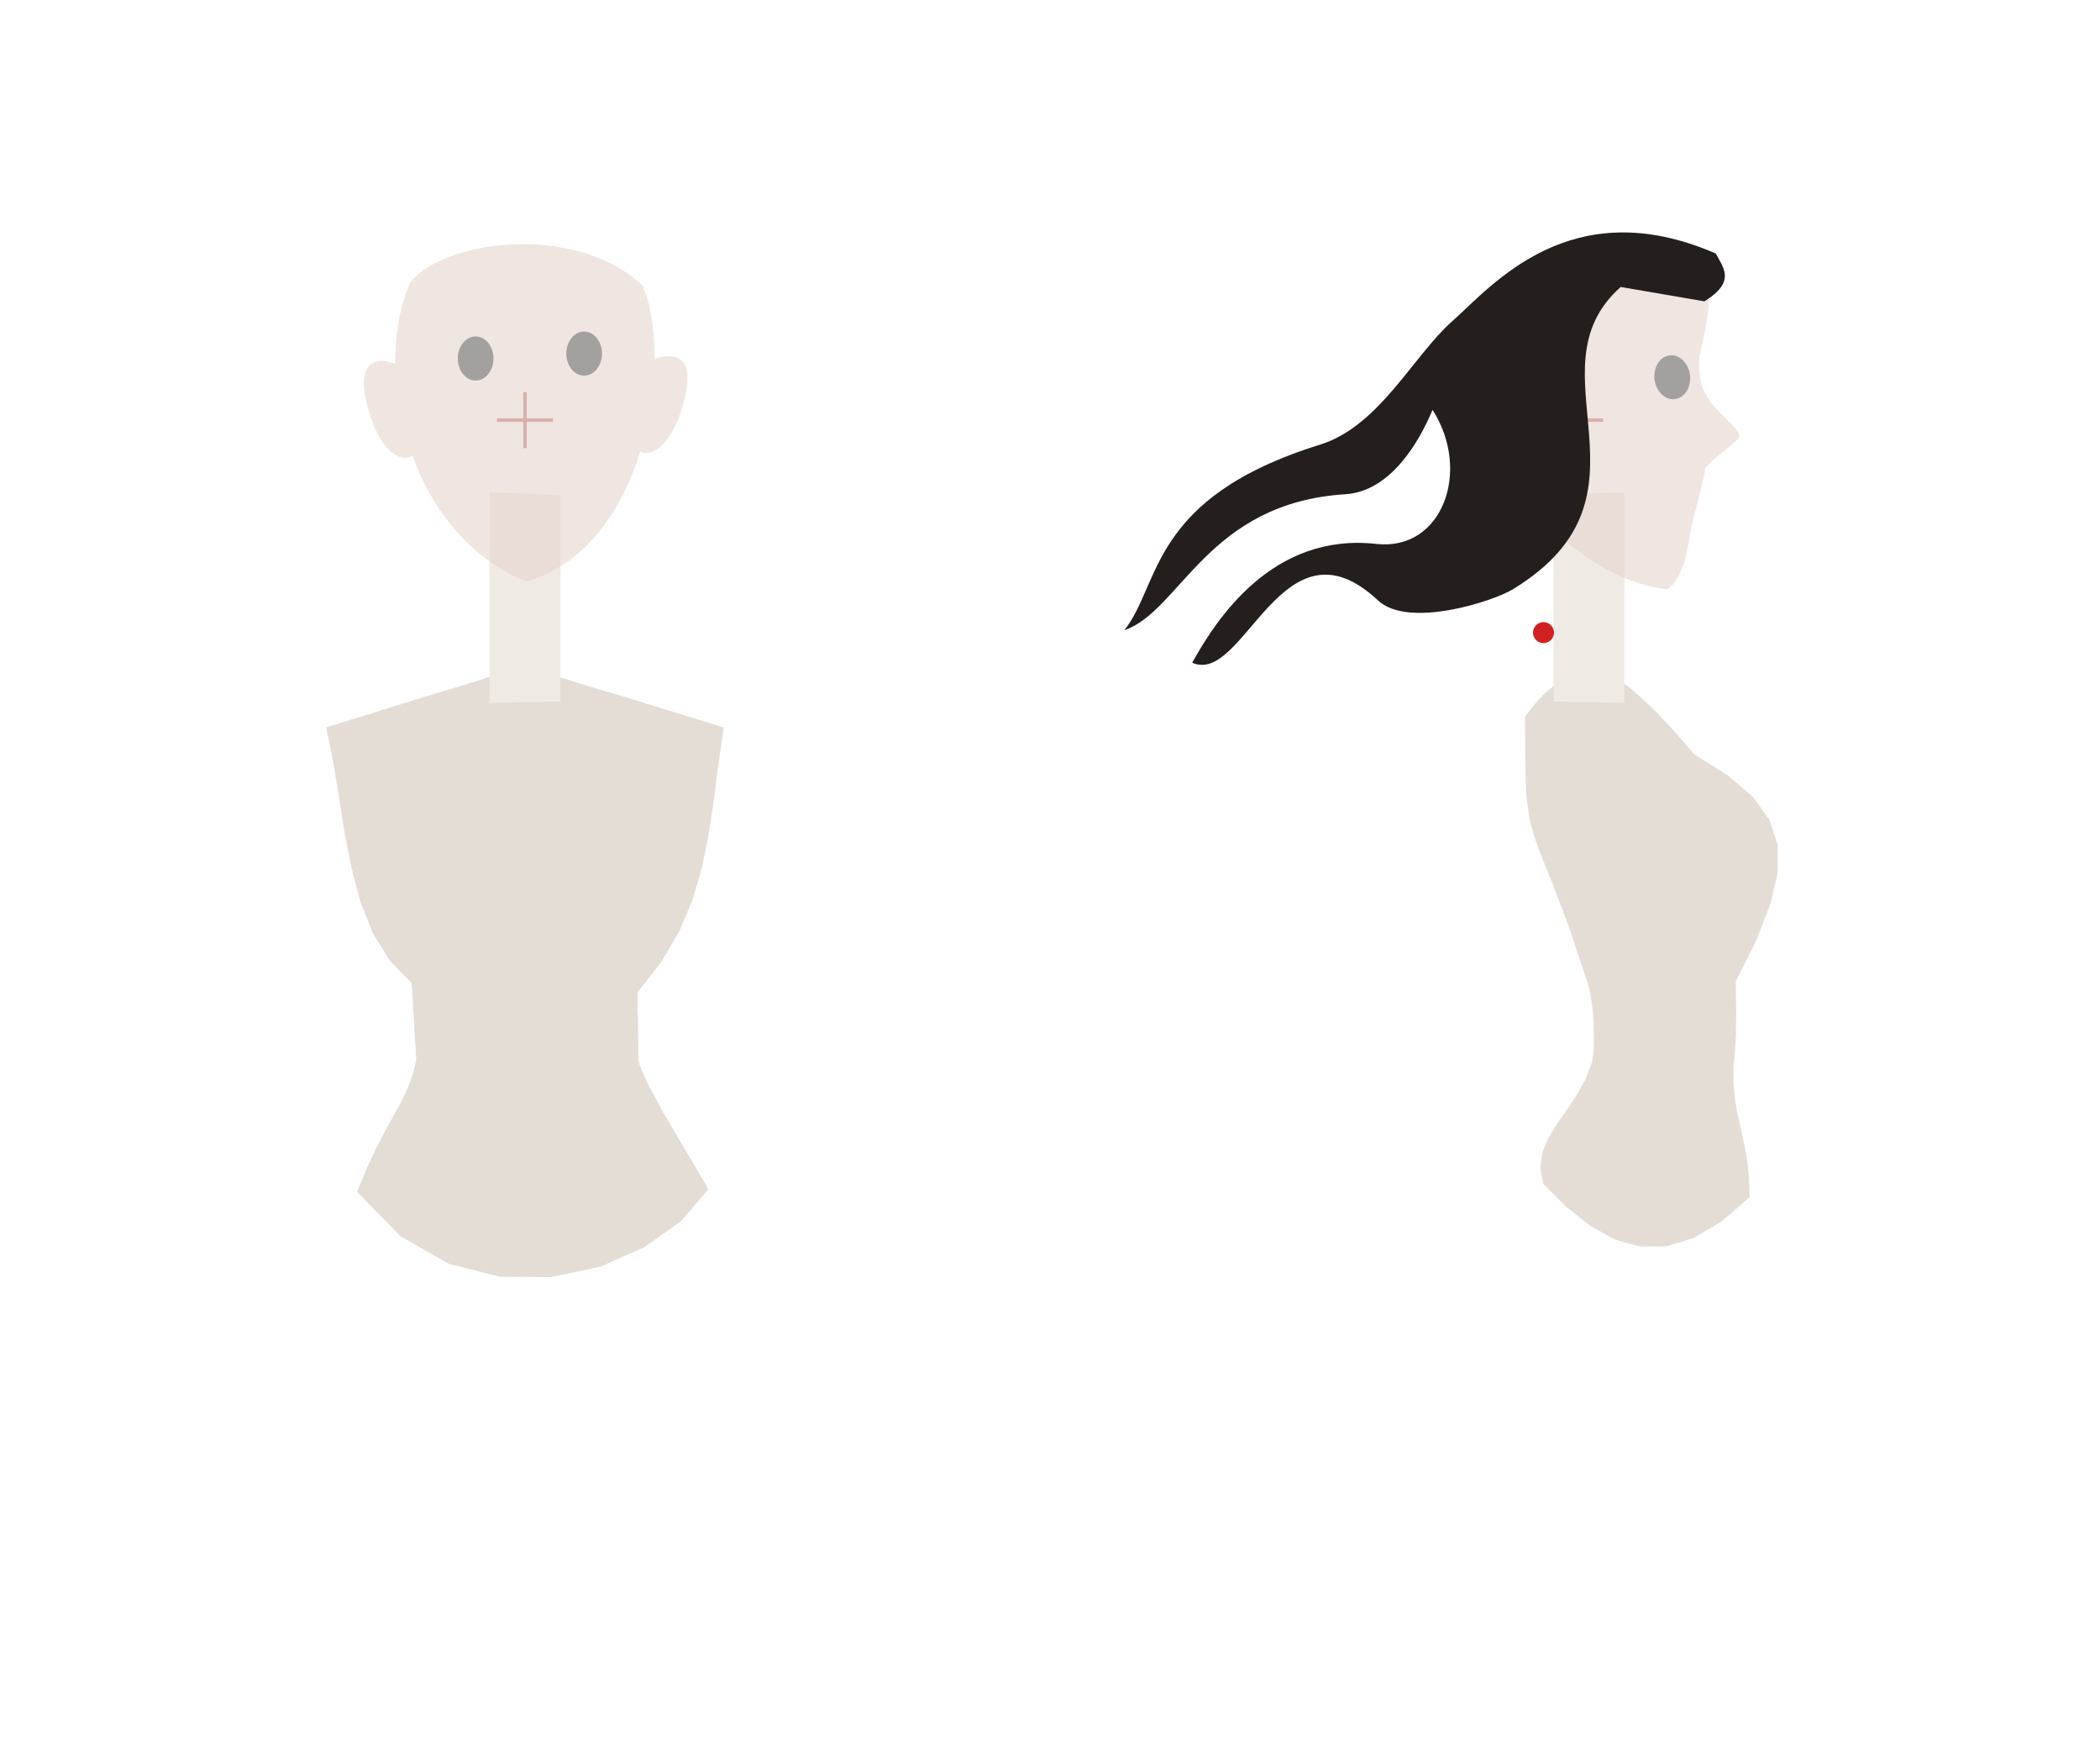
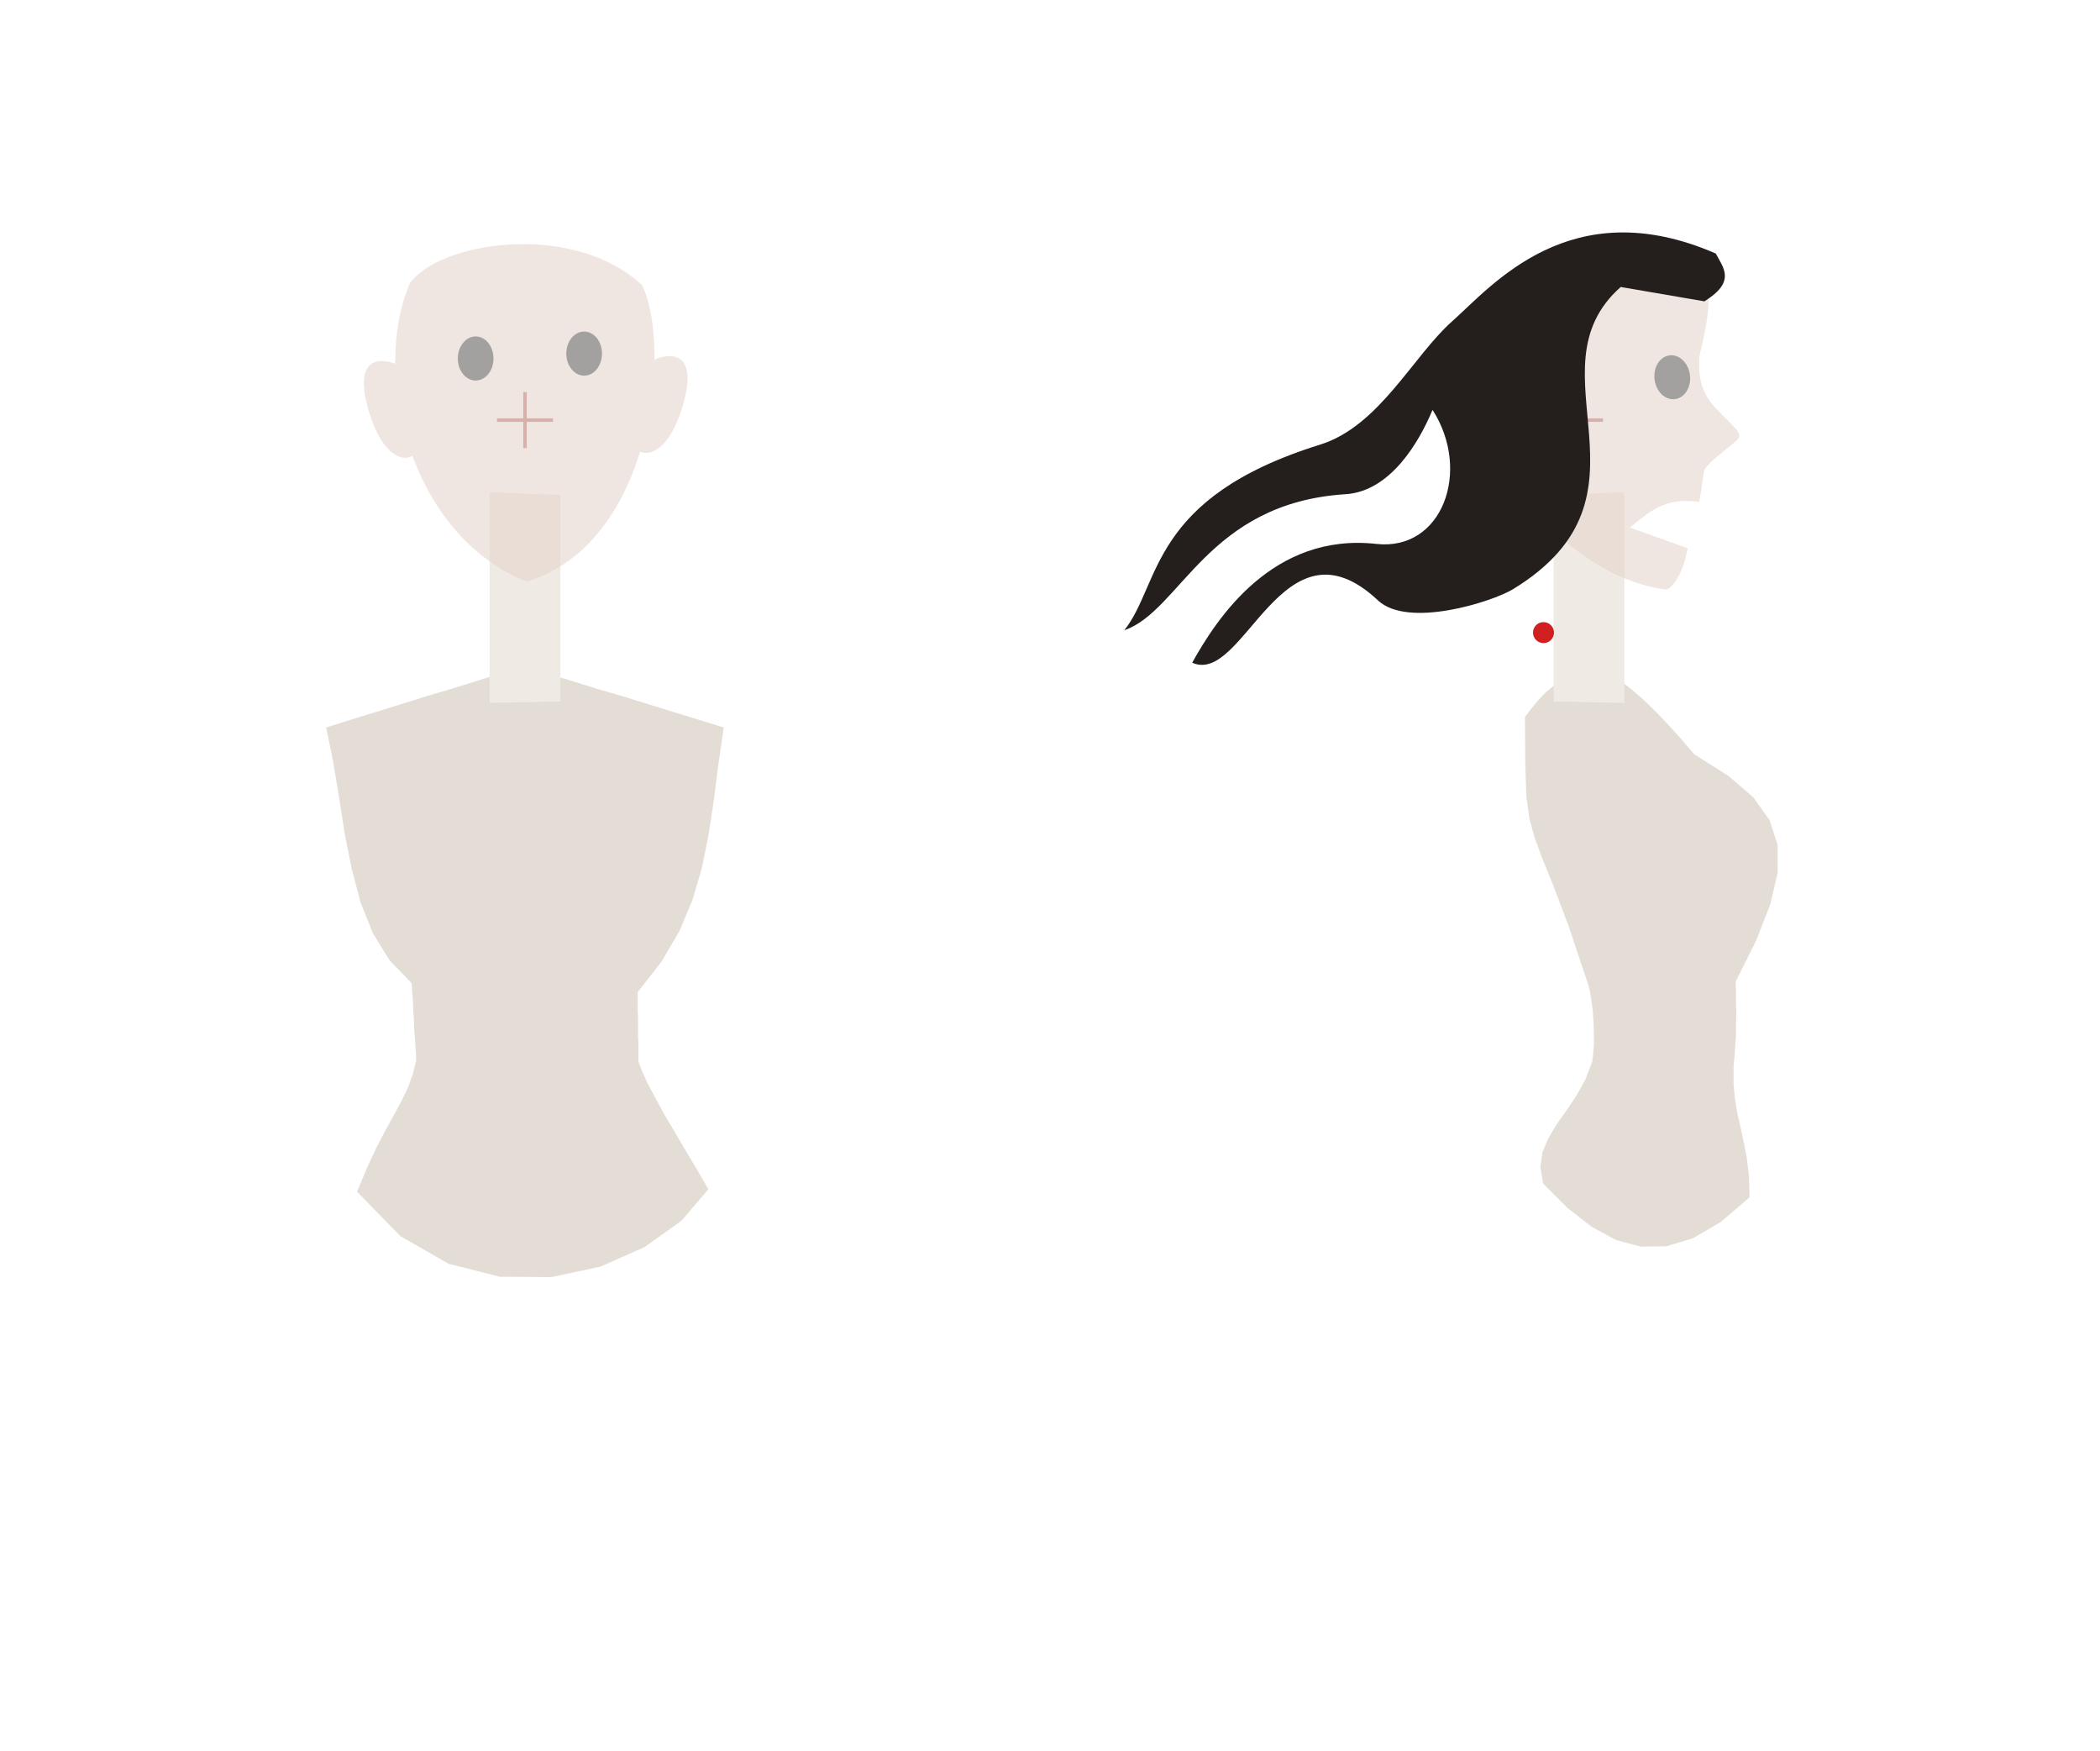
<svg xmlns="http://www.w3.org/2000/svg" width="1200" height="1000" viewBox="-1.5 -1.2 6 5" version="1.1" id="svg463">
  <defs id="defs467" />
  <g id="g417">
    <g opacity="0.7" id="g395">
      <path d="M-0.568 0.878L-0.498 0.856L-0.427 0.834L-0.356 0.812L-0.286 0.79L-0.215 0.769L-0.144 0.747L-0.074 0.725L-0.003 0.703L0.068 0.725L0.14 0.747L0.211 0.769L0.283 0.79L0.354 0.812L0.425 0.834L0.497 0.856L0.568 0.878L0.552 0.987L0.539 1.09L0.524 1.187L0.505 1.281L0.478 1.372L0.441 1.46L0.39 1.547L0.322 1.634L0.322 1.659L0.322 1.683L0.323 1.708L0.323 1.733L0.323 1.757L0.324 1.782L0.324 1.807L0.324 1.832L0.335 1.861L0.351 1.896L0.373 1.937L0.398 1.983L0.427 2.032L0.458 2.085L0.491 2.14L0.524 2.197L0.447 2.287L0.342 2.362L0.216 2.418L0.075 2.448L-0.072 2.447L-0.218 2.41L-0.356 2.331L-0.48 2.204L-0.451 2.135L-0.424 2.077L-0.398 2.027L-0.374 1.984L-0.353 1.945L-0.335 1.908L-0.321 1.87L-0.311 1.829L-0.312 1.801L-0.314 1.774L-0.316 1.746L-0.317 1.719L-0.319 1.691L-0.32 1.664L-0.322 1.636L-0.324 1.608L-0.387 1.543L-0.435 1.465L-0.47 1.377L-0.495 1.282L-0.515 1.182L-0.531 1.079L-0.548 0.977Z" fill="#d9cfc4" />
      <path d="M-0.101 0.808L-0.101 0.733L-0.101 0.657L-0.101 0.582L-0.101 0.507L-0.101 0.432L-0.101 0.357L-0.101 0.282L-0.101 0.207L-0.076 0.207L-0.05 0.208L-0.025 0.209L0 0.21L0.025 0.211L0.05 0.212L0.076 0.213L0.101 0.214L0.101 0.287L0.101 0.361L0.101 0.435L0.101 0.509L0.101 0.582L0.101 0.656L0.101 0.73L0.101 0.804L0.076 0.804L0.051 0.805L0.025 0.805L0 0.806L-0.025 0.806L-0.051 0.807L-0.076 0.807Z" fill="#e8e1d9" />
      <path d="M-0.08 0H0.08M0 -0.08V0.08" stroke="#b04040" stroke-width="0.01" fill="none" />
      <g opacity="0.6">
        <g>
          <path style="fill:#d9c3b6;fill-opacity:1;stroke-width:0.015" d="m -0.331,-0.388 c 0.08,-0.12 0.465,-0.184 0.666,0.003 0.087,0.185 0.024,0.743 -0.331,0.846 -0.333,-0.133 -0.443,-0.594 -0.334,-0.849 z" />
          <path style="fill:#d9c3b6;fill-opacity:1;stroke-width:0.015" d="m 0.312,0.066 0.059,-0.239 c 9.196e-4,-0.002 0.137,-0.06 0.079,0.134 -0.047,0.159 -0.131,0.148 -0.138,0.105 z" />
          <path style="fill:#d9c3b6;fill-opacity:1;stroke-width:0.015" d="m -0.308,0.08 -0.059,-0.239 c -9.204e-4,-0.002 -0.137,-0.06 -0.079,0.134 0.047,0.159 0.131,0.148 0.138,0.105 z" />
        </g>
        <g>
          <ellipse style="fill:#241f1c;stroke-width:0.015" cx="-0.141" cy="-0.176" rx="0.051" ry="0.063" />
          <ellipse style="fill:#241f1c;stroke-width:0.015" cx="0.169" cy="-0.19" rx="0.051" ry="0.063" />
        </g>
      </g>
    </g>
    <g id="g401" />
    <g id="g407" />
    <g id="g409" />
    <g id="g411" />
    <g id="g415" />
  </g>
  <g transform="translate(3 0)" id="g461">
    <g opacity="0.7" id="g439">
      <path d="M0.34 0.954L0.307 0.915L0.271 0.875L0.233 0.835L0.195 0.798L0.158 0.766L0.123 0.74L0.093 0.723L0.068 0.718L0.028 0.721L-0.006 0.73L-0.036 0.743L-0.062 0.76L-0.085 0.779L-0.106 0.801L-0.125 0.824L-0.143 0.848L-0.142 0.983L-0.139 1.075L-0.13 1.14L-0.115 1.194L-0.093 1.253L-0.061 1.332L-0.018 1.446L0.038 1.613L0.043 1.633L0.047 1.659L0.051 1.689L0.053 1.722L0.054 1.754L0.054 1.784L0.052 1.811L0.049 1.833L0.03 1.883L0.005 1.928L-0.023 1.97L-0.052 2.011L-0.076 2.051L-0.093 2.091L-0.099 2.134L-0.091 2.181L-0.022 2.25L0.047 2.304L0.117 2.342L0.188 2.361L0.261 2.36L0.337 2.337L0.416 2.291L0.499 2.22L0.497 2.16L0.491 2.108L0.482 2.062L0.473 2.02L0.464 1.98L0.457 1.939L0.453 1.895L0.453 1.845L0.456 1.815L0.458 1.785L0.46 1.755L0.46 1.725L0.461 1.695L0.46 1.665L0.46 1.635L0.459 1.604L0.518 1.486L0.558 1.383L0.579 1.293L0.579 1.214L0.556 1.143L0.51 1.078L0.438 1.016Z" fill="#d9cfc4" />
      <path d="M0.141 0.808L0.141 0.733L0.141 0.657L0.141 0.582L0.141 0.507L0.141 0.432L0.141 0.357L0.141 0.282L0.141 0.207L0.116 0.207L0.09 0.208L0.065 0.209L0.04 0.21L0.015 0.211L-0.01 0.212L-0.036 0.213L-0.061 0.214L-0.061 0.287L-0.061 0.361L-0.061 0.435L-0.061 0.509L-0.061 0.582L-0.061 0.656L-0.061 0.73L-0.061 0.804L-0.036 0.804L-0.011 0.805L0.015 0.805L0.04 0.806L0.065 0.806L0.091 0.807L0.116 0.807Z" fill="#e8e1d9" />
      <path d="M-0.08 0H0.08M0 -0.08V0.08" stroke="#b04040" stroke-width="0.01" fill="none" />
      <g opacity="0.6">
        <g>
-           <path style="fill:#d9c3b6;fill-opacity:1;stroke:none;stroke-width:0.01;stroke-opacity:1" d="m -1.624,-0.363 c 0.018,0.02 -0.013,0.15 -0.021,0.182 -0.001,0.039 -0.004,0.093 0.047,0.147 0.051,0.054 0.081,0.072 0.061,0.091 -0.02,0.018 -0.085,0.067 -0.092,0.083 0.003,0.007 -0.017,0.077 -0.035,0.152 -0.01,0.041 -0.013,0.08 -0.024,0.114 -0.013,0.041 -0.034,0.074 -0.053,0.077 -0.31,-0.041 -0.598,-0.435 -0.546,-0.727 0,0 0.394,-0.234 0.663,-0.12 z" transform="translate(2)" />
+           <path style="fill:#d9c3b6;fill-opacity:1;stroke:none;stroke-width:0.01;stroke-opacity:1" d="m -1.624,-0.363 c 0.018,0.02 -0.013,0.15 -0.021,0.182 -0.001,0.039 -0.004,0.093 0.047,0.147 0.051,0.054 0.081,0.072 0.061,0.091 -0.02,0.018 -0.085,0.067 -0.092,0.083 -0.004,0.005 -0.007,0.044 -0.016,0.094 -0.098,-0.016 -0.148,0.032 -0.198,0.073 l 0.165,0.059 c -0.003,0.014 -0.006,0.028 -0.01,0.041 -0.013,0.041 -0.034,0.074 -0.053,0.077 -0.31,-0.041 -0.598,-0.435 -0.546,-0.727 0,0 0.394,-0.234 0.663,-0.12 z" transform="translate(2)" />
        </g>
        <g>
          <g transform="rotate(-6.822044,-0.00126443,0.6195179)">
            <ellipse style="fill:#241f1c;stroke-width:0.015" cx="0.364" cy="-0.084" rx="0.051" ry="0.063" />
          </g>
        </g>
      </g>
    </g>
    <g id="g441" />
    <g id="g447" />
    <g id="g449" />
    <g id="g455">
      <g transform="rotate(-27.55868,0.03587526,0.00250751)" id="g453">
        <path style="fill:#241f1c;fill-opacity:1;stroke-width:0.015" d="m -0.342,-0.23 c 0.018,0.206 -0.162,0.37 -0.319,0.265 -0.248,-0.167 -0.504,-0.022 -0.624,0.057 0.101,0.128 0.429,-0.266 0.553,0.088 0.039,0.111 0.286,0.154 0.356,0.15 0.514,-0.034 0.323,-0.536 0.673,-0.623 l 0.193,0.147 c 0.107,-0.008 0.092,-0.06 0.092,-0.106 -0.285,-0.353 -0.612,-0.213 -0.757,-0.177 -0.145,0.036 -0.323,0.169 -0.497,0.138 -0.505,-0.092 -0.588,0.143 -0.742,0.211 0.168,0.026 0.378,-0.213 0.74,-0.052 0.117,0.052 0.254,-0.034 0.33,-0.097 z" id="path451" />
      </g>
    </g>
    <g id="g459">
      <circle cx="-0.09" cy="0.607" r="0.03" fill="#d02020" id="circle457" />
    </g>
  </g>
</svg>
